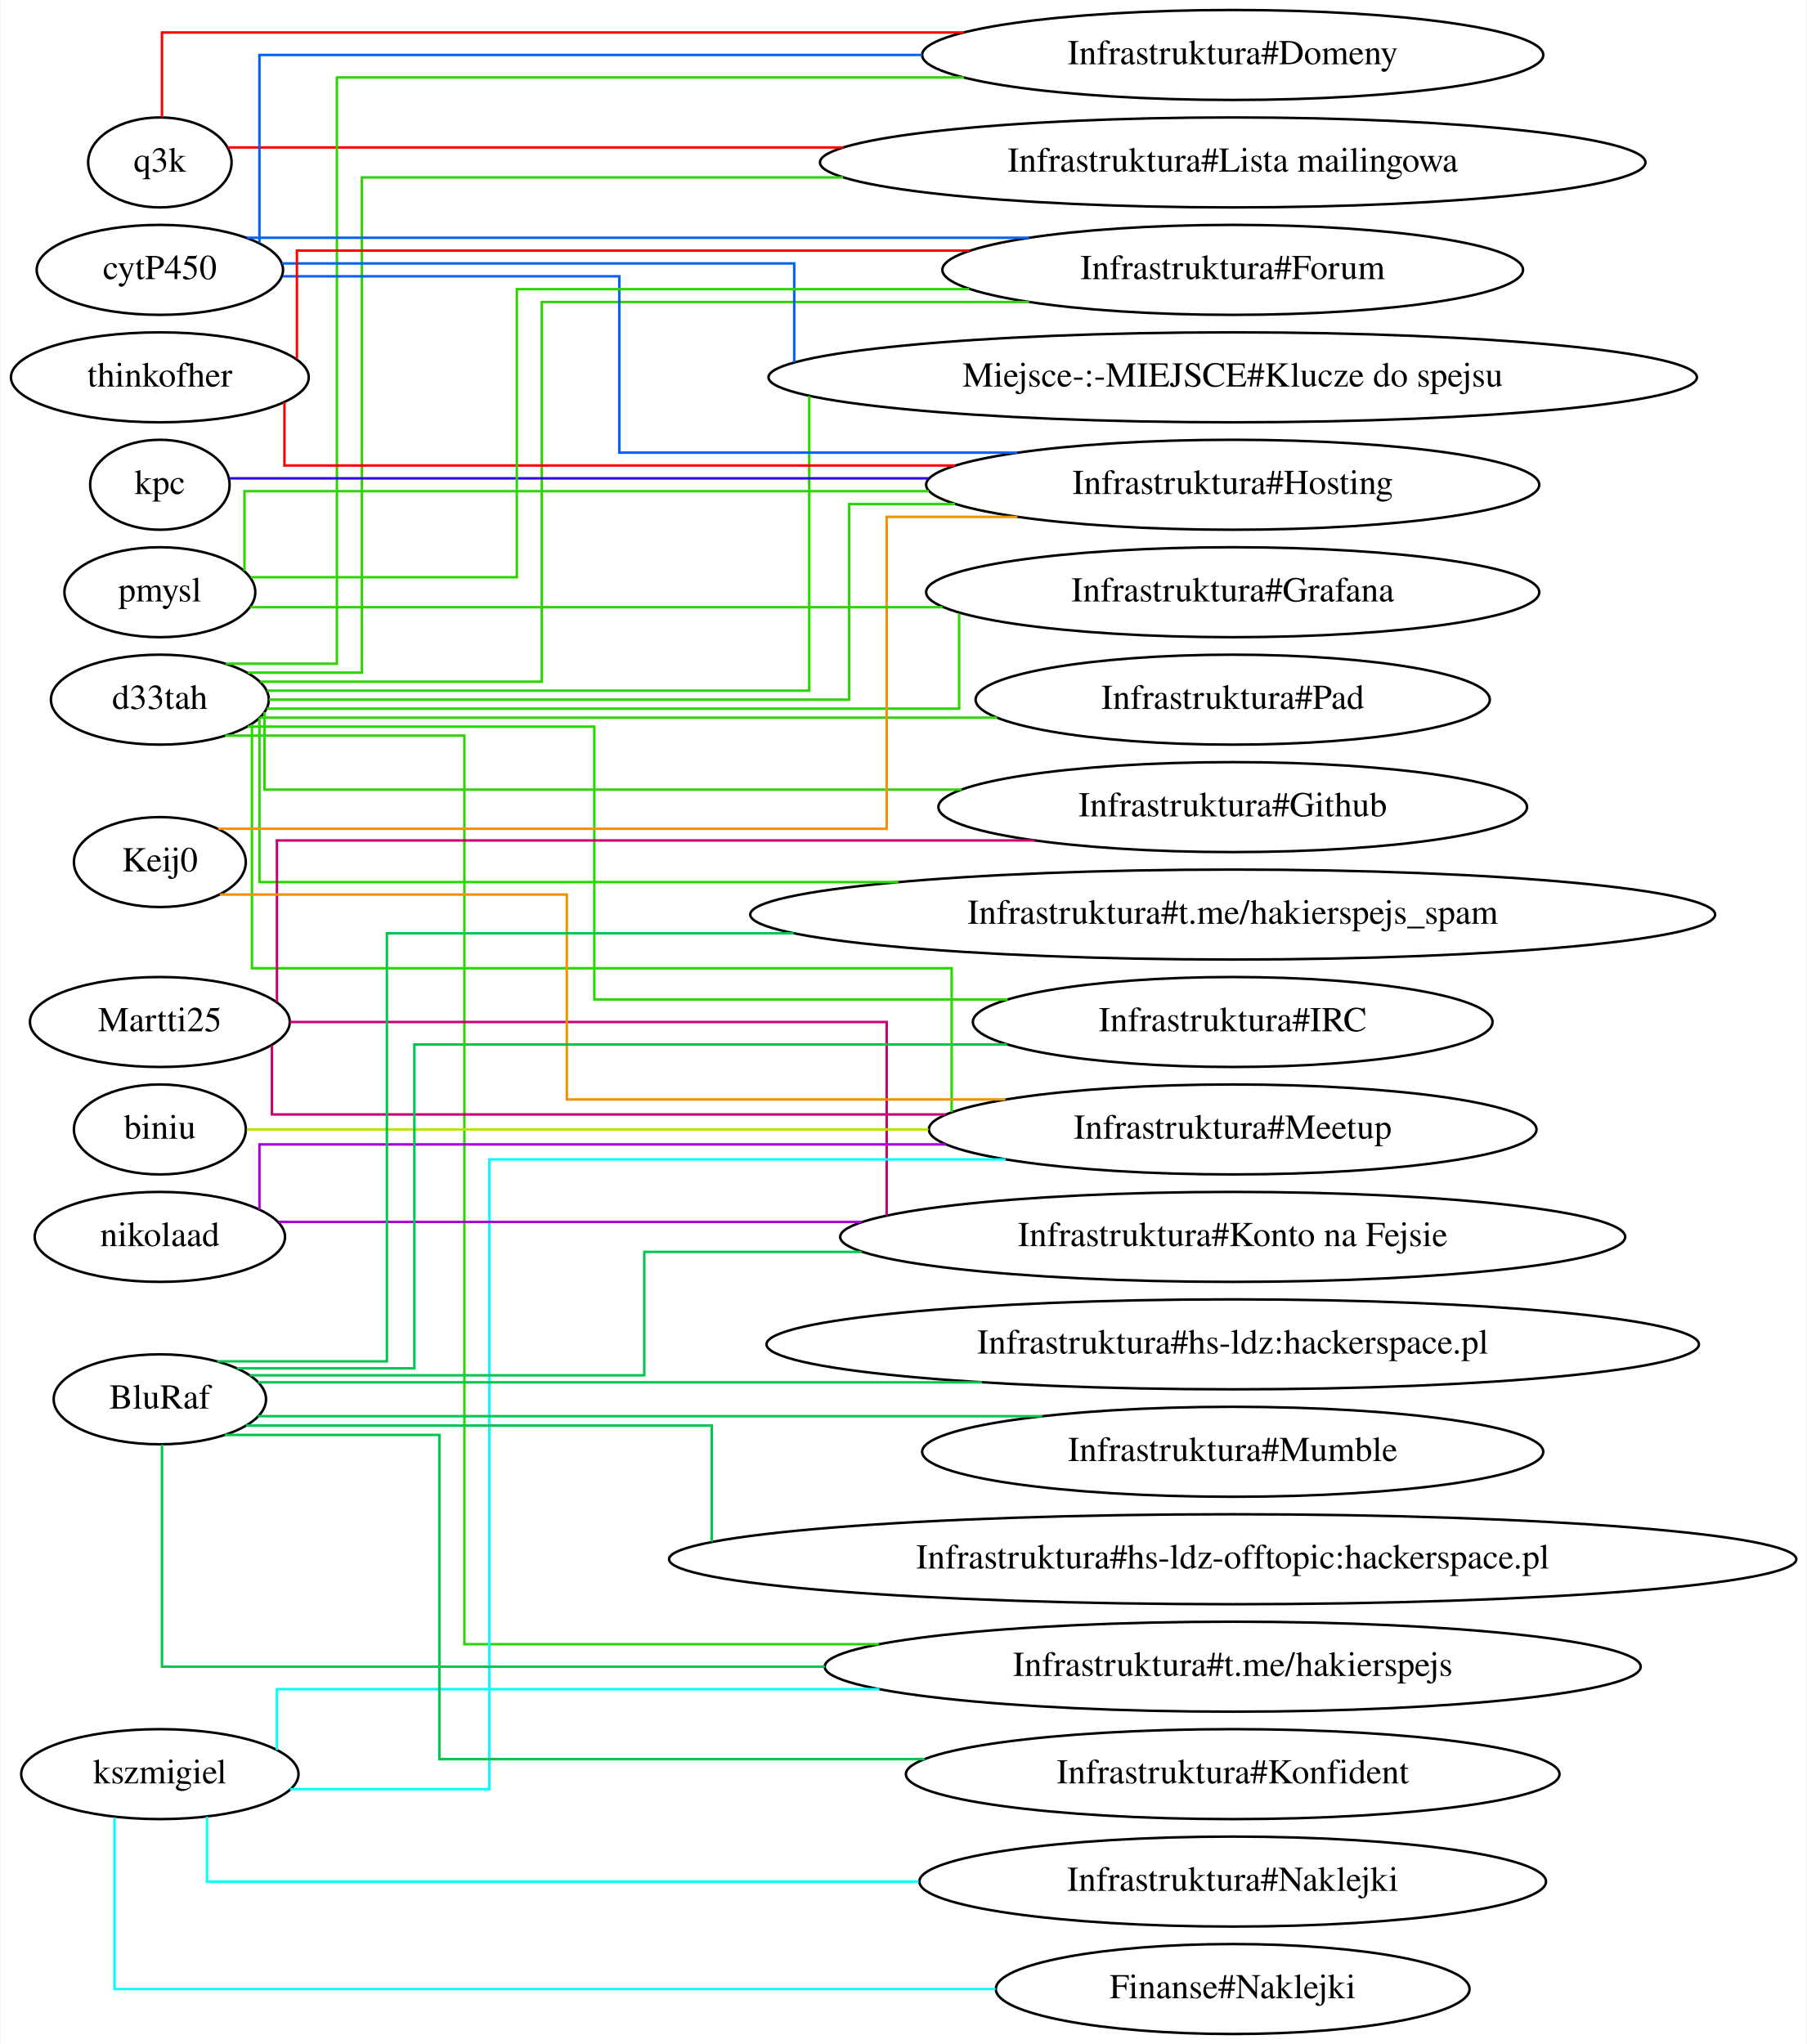
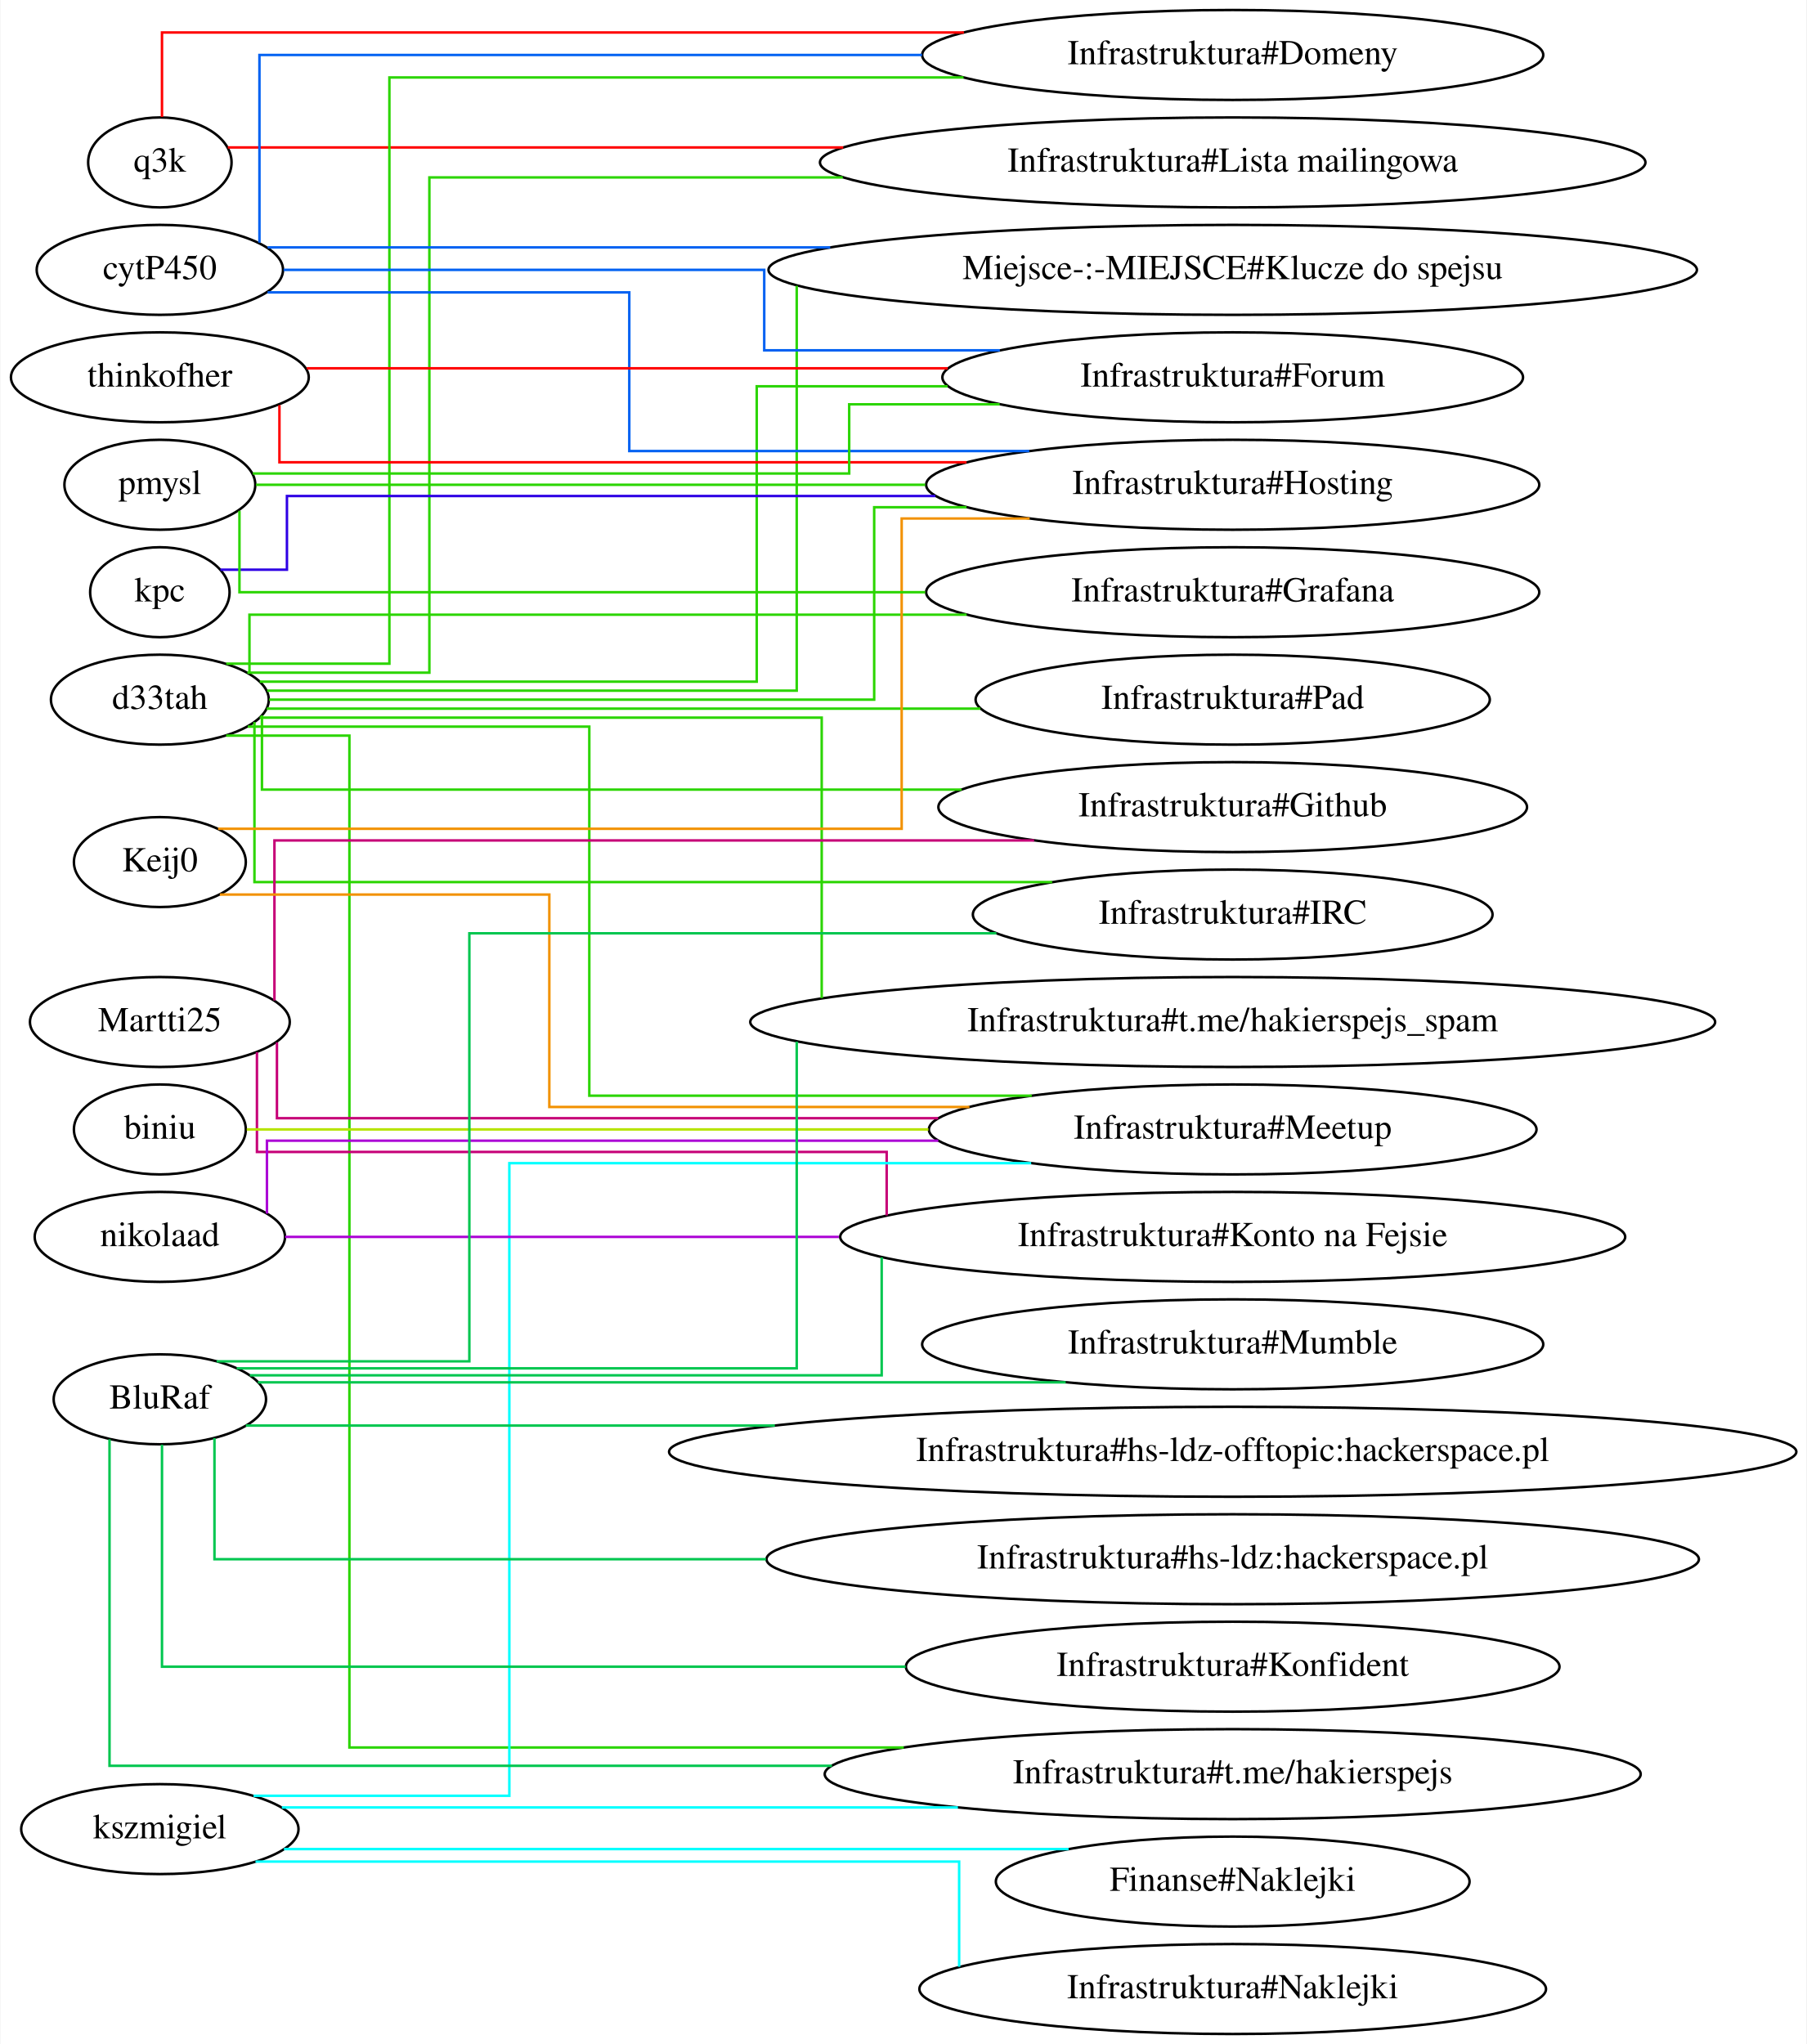
<svg xmlns="http://www.w3.org/2000/svg" width="723pt" height="818pt" viewBox="0.00 0.00 722.65 818.00">
  <g id="graph0" class="graph" transform="scale(1 1) rotate(0) translate(4 814)">
    <polygon fill="#ffffff" stroke="transparent" points="-4,4 -4,-814 718.649,-814 718.649,4 -4,4" />
    <g id="node1" class="node">
      <ellipse fill="none" stroke="#000000" cx="59.795" cy="-749" rx="28.695" ry="18" />
      <text text-anchor="middle" x="59.795" y="-745.3" font-family="Times,serif" font-size="14.00" fill="#000000">q3k</text>
    </g>
    <g id="node2" class="node">
+       <ellipse fill="none" stroke="#000000" cx="489.119" cy="-749" rx="165.171" ry="18" />
+       <text text-anchor="middle" x="489.119" y="-745.3" font-family="Times,serif" font-size="14.00" fill="#000000">Infrastruktura#Lista mailingowa</text>
+     </g>
+     <g id="edge1" class="edge">
+       <path fill="none" stroke="#ff0000" d="M86.977,-755C135.915,-755 242.234,-755 333.265,-755" />
+     </g>
+     <g id="node3" class="node">
      <ellipse fill="none" stroke="#000000" cx="489.119" cy="-792" rx="124.278" ry="18" />
      <text text-anchor="middle" x="489.119" y="-788.3" font-family="Times,serif" font-size="14.00" fill="#000000">Infrastruktura#Domeny</text>
    </g>
-     <g id="edge1" class="edge">
+     <g id="edge2" class="edge">
      <path fill="none" stroke="#ff0000" d="M60.649,-767.187C60.649,-782.182 60.649,-801 60.649,-801 60.649,-801 254.63,-801 381.551,-801" />
-     </g>
-     <g id="node3" class="node">
-       <ellipse fill="none" stroke="#000000" cx="489.119" cy="-749" rx="165.171" ry="18" />
-       <text text-anchor="middle" x="489.119" y="-745.3" font-family="Times,serif" font-size="14.00" fill="#000000">Infrastruktura#Lista mailingowa</text>
-     </g>
-     <g id="edge2" class="edge">
-       <path fill="none" stroke="#ff0000" d="M86.977,-755C135.915,-755 242.234,-755 333.265,-755" />
    </g>
    <g id="node4" class="node">
      <ellipse fill="none" stroke="#000000" cx="59.795" cy="-534" rx="43.592" ry="18" />
      <text text-anchor="middle" x="59.795" y="-530.3" font-family="Times,serif" font-size="14.00" fill="#000000">d33tah</text>
    </g>
+     <g id="edge12" class="edge">
+       <path fill="none" stroke="#2bd500" d="M94.812,-544.8C126.305,-544.8 167.649,-544.8 167.649,-544.8 167.649,-544.8 167.649,-743 167.649,-743 167.649,-743 251.187,-743 333.093,-743" />
+     </g>
+     <g id="edge14" class="edge">
+       <path fill="none" stroke="#2bd500" d="M86.363,-548.4C113.491,-548.4 151.649,-548.4 151.649,-548.4 151.649,-548.4 151.649,-783 151.649,-783 151.649,-783 282.651,-783 381.414,-783" />
+     </g>
+     <g id="node5" class="node">
+       <ellipse fill="none" stroke="#000000" cx="489.119" cy="-706" rx="185.767" ry="18" />
+       <text text-anchor="middle" x="489.119" y="-702.3" font-family="Times,serif" font-size="14.00" fill="#000000">Miejsce-:-MIEJSCE#Klucze do spejsu</text>
+     </g>
+     <g id="edge3" class="edge">
+       <path fill="none" stroke="#2bd500" d="M102.739,-537.6C175.371,-537.6 314.649,-537.6 314.649,-537.6 314.649,-537.6 314.649,-668.844 314.649,-699.604" />
+     </g>
+     <g id="node6" class="node">
+       <ellipse fill="none" stroke="#000000" cx="489.119" cy="-663" rx="116.18" ry="18" />
+       <text text-anchor="middle" x="489.119" y="-659.3" font-family="Times,serif" font-size="14.00" fill="#000000">Infrastruktura#Forum</text>
+     </g>
+     <g id="edge4" class="edge">
+       <path fill="none" stroke="#2bd500" d="M99.774,-541.2C167.77,-541.2 298.649,-541.2 298.649,-541.2 298.649,-541.2 298.649,-659.4 298.649,-659.4 298.649,-659.4 334.458,-659.4 375.023,-659.4" />
+     </g>
+     <g id="node7" class="node">
+       <ellipse fill="none" stroke="#000000" cx="489.119" cy="-534" rx="102.882" ry="18" />
+       <text text-anchor="middle" x="489.119" y="-530.3" font-family="Times,serif" font-size="14.00" fill="#000000">Infrastruktura#Pad</text>
+     </g>
    <g id="edge5" class="edge">
-       <path fill="none" stroke="#2bd500" d="M86.178,-548.4C106.323,-548.4 130.649,-548.4 130.649,-548.4 130.649,-548.4 130.649,-783 130.649,-783 130.649,-783 275.977,-783 381.567,-783" />
-     </g>
-     <g id="edge4" class="edge">
-       <path fill="none" stroke="#2bd500" d="M95.023,-544.8C116.812,-544.8 140.649,-544.8 140.649,-544.8 140.649,-544.8 140.649,-743 140.649,-743 140.649,-743 240.448,-743 333.23,-743" />
-     </g>
-     <g id="node5" class="node">
-       <ellipse fill="none" stroke="#000000" cx="489.119" cy="-405" rx="103.981" ry="18" />
-       <text text-anchor="middle" x="489.119" y="-401.3" font-family="Times,serif" font-size="14.00" fill="#000000">Infrastruktura#IRC</text>
-     </g>
-     <g id="edge3" class="edge">
-       <path fill="none" stroke="#2bd500" d="M94.977,-523.2C145.778,-523.2 233.649,-523.2 233.649,-523.2 233.649,-523.2 233.649,-414 233.649,-414 233.649,-414 325.499,-414 399.05,-414" />
-     </g>
-     <g id="node6" class="node">
+       <path fill="none" stroke="#2bd500" d="M102.53,-530.4C168.597,-530.4 297.37,-530.4 388.093,-530.4" />
+     </g>
+     <g id="node8" class="node">
+       <ellipse fill="none" stroke="#000000" cx="489.119" cy="-448" rx="103.981" ry="18" />
+       <text text-anchor="middle" x="489.119" y="-444.3" font-family="Times,serif" font-size="14.00" fill="#000000">Infrastruktura#IRC</text>
+     </g>
+     <g id="edge6" class="edge">
+       <path fill="none" stroke="#2bd500" d="M97.649,-525.049C97.649,-505.556 97.649,-461 97.649,-461 97.649,-461 303.748,-461 416.861,-461" />
+     </g>
+     <g id="node9" class="node">
+       <ellipse fill="none" stroke="#000000" cx="489.119" cy="-577" rx="122.678" ry="18" />
+       <text text-anchor="middle" x="489.119" y="-573.3" font-family="Times,serif" font-size="14.00" fill="#000000">Infrastruktura#Grafana</text>
+     </g>
+     <g id="edge7" class="edge">
+       <path fill="none" stroke="#2bd500" d="M95.649,-544.386C95.649,-554.385 95.649,-568 95.649,-568 95.649,-568 266.113,-568 382.641,-568" />
+     </g>
+     <g id="node10" class="node">
+       <ellipse fill="none" stroke="#000000" cx="489.119" cy="-362" rx="121.578" ry="18" />
+       <text text-anchor="middle" x="489.119" y="-358.3" font-family="Times,serif" font-size="14.00" fill="#000000">Infrastruktura#Meetup</text>
+     </g>
+     <g id="edge8" class="edge">
+       <path fill="none" stroke="#2bd500" d="M94.987,-523.2C145.265,-523.2 231.649,-523.2 231.649,-523.2 231.649,-523.2 231.649,-375.5 231.649,-375.5 231.649,-375.5 333.169,-375.5 408.713,-375.5" />
+     </g>
+     <g id="node11" class="node">
+       <ellipse fill="none" stroke="#000000" cx="489.119" cy="-104" rx="163.271" ry="18" />
+       <text text-anchor="middle" x="489.119" y="-100.3" font-family="Times,serif" font-size="14.00" fill="#000000">Infrastruktura#t.me/hakierspejs</text>
+     </g>
+     <g id="edge9" class="edge">
+       <path fill="none" stroke="#2bd500" d="M86.325,-519.6C108.199,-519.6 135.649,-519.6 135.649,-519.6 135.649,-519.6 135.649,-114.667 135.649,-114.667 135.649,-114.667 257.004,-114.667 357.5,-114.667" />
+     </g>
+     <g id="node12" class="node">
+       <ellipse fill="none" stroke="#000000" cx="489.119" cy="-620" rx="122.678" ry="18" />
+       <text text-anchor="middle" x="489.119" y="-616.3" font-family="Times,serif" font-size="14.00" fill="#000000">Infrastruktura#Hosting</text>
+     </g>
+     <g id="edge10" class="edge">
+       <path fill="none" stroke="#2bd500" d="M103.521,-534C183.597,-534 345.649,-534 345.649,-534 345.649,-534 345.649,-611 345.649,-611 345.649,-611 361.466,-611 382.596,-611" />
+     </g>
+     <g id="node13" class="node">
+       <ellipse fill="none" stroke="#000000" cx="489.119" cy="-405" rx="193.066" ry="18" />
+       <text text-anchor="middle" x="489.119" y="-401.3" font-family="Times,serif" font-size="14.00" fill="#000000">Infrastruktura#t.me/hakierspejs_spam</text>
+     </g>
+     <g id="edge11" class="edge">
+       <path fill="none" stroke="#2bd500" d="M99.733,-526.8C173.722,-526.8 324.649,-526.8 324.649,-526.8 324.649,-526.8 324.649,-443.271 324.649,-414.557" />
+     </g>
+     <g id="node14" class="node">
      <ellipse fill="none" stroke="#000000" cx="489.119" cy="-491" rx="117.779" ry="18" />
      <text text-anchor="middle" x="489.119" y="-487.3" font-family="Times,serif" font-size="14.00" fill="#000000">Infrastruktura#Github</text>
    </g>
-     <g id="edge6" class="edge">
-       <path fill="none" stroke="#2bd500" d="M101.649,-528.994C101.649,-519.102 101.649,-498 101.649,-498 101.649,-498 266.045,-498 380.672,-498" />
-     </g>
-     <g id="node7" class="node">
-       <ellipse fill="none" stroke="#000000" cx="489.119" cy="-663" rx="185.767" ry="18" />
-       <text text-anchor="middle" x="489.119" y="-659.3" font-family="Times,serif" font-size="14.00" fill="#000000">Miejsce-:-MIEJSCE#Klucze do spejsu</text>
-     </g>
-     <g id="edge7" class="edge">
-       <path fill="none" stroke="#2bd500" d="M102.704,-537.6C176.51,-537.6 319.649,-537.6 319.649,-537.6 319.649,-537.6 319.649,-628.535 319.649,-655.531" />
-     </g>
-     <g id="node8" class="node">
-       <ellipse fill="none" stroke="#000000" cx="489.119" cy="-620" rx="122.678" ry="18" />
-       <text text-anchor="middle" x="489.119" y="-616.3" font-family="Times,serif" font-size="14.00" fill="#000000">Infrastruktura#Hosting</text>
-     </g>
-     <g id="edge8" class="edge">
-       <path fill="none" stroke="#2bd500" d="M103.505,-534C181.288,-534 335.649,-534 335.649,-534 335.649,-534 335.649,-612.286 335.649,-612.286 335.649,-612.286 353.991,-612.286 377.992,-612.286" />
-     </g>
-     <g id="node9" class="node">
-       <ellipse fill="none" stroke="#000000" cx="489.119" cy="-534" rx="102.882" ry="18" />
-       <text text-anchor="middle" x="489.119" y="-530.3" font-family="Times,serif" font-size="14.00" fill="#000000">Infrastruktura#Pad</text>
-     </g>
-     <g id="edge9" class="edge">
-       <path fill="none" stroke="#2bd500" d="M99.799,-526.8C166.62,-526.8 302.684,-526.8 394.901,-526.8" />
-     </g>
-     <g id="node10" class="node">
-       <ellipse fill="none" stroke="#000000" cx="489.119" cy="-577" rx="122.678" ry="18" />
-       <text text-anchor="middle" x="489.119" y="-573.3" font-family="Times,serif" font-size="14.00" fill="#000000">Infrastruktura#Grafana</text>
-     </g>
-     <g id="edge10" class="edge">
-       <path fill="none" stroke="#2bd500" d="M102.6,-530.4C189.757,-530.4 379.649,-530.4 379.649,-530.4 379.649,-530.4 379.649,-555 379.649,-568.453" />
-     </g>
-     <g id="node11" class="node">
-       <ellipse fill="none" stroke="#000000" cx="489.119" cy="-362" rx="121.578" ry="18" />
-       <text text-anchor="middle" x="489.119" y="-358.3" font-family="Times,serif" font-size="14.00" fill="#000000">Infrastruktura#Meetup</text>
-     </g>
-     <g id="edge11" class="edge">
-       <path fill="none" stroke="#2bd500" d="M96.649,-524.079C96.649,-497.467 96.649,-426.5 96.649,-426.5 96.649,-426.5 376.649,-426.5 376.649,-426.5 376.649,-426.5 376.649,-385.542 376.649,-368.903" />
-     </g>
-     <g id="node12" class="node">
-       <ellipse fill="none" stroke="#000000" cx="489.119" cy="-147" rx="163.271" ry="18" />
-       <text text-anchor="middle" x="489.119" y="-143.3" font-family="Times,serif" font-size="14.00" fill="#000000">Infrastruktura#t.me/hakierspejs</text>
-     </g>
-     <g id="edge12" class="edge">
-       <path fill="none" stroke="#2bd500" d="M85.936,-519.6C121.74,-519.6 181.649,-519.6 181.649,-519.6 181.649,-519.6 181.649,-156 181.649,-156 181.649,-156 266.838,-156 347.534,-156" />
-     </g>
-     <g id="node13" class="node">
-       <ellipse fill="none" stroke="#000000" cx="489.119" cy="-706" rx="116.18" ry="18" />
-       <text text-anchor="middle" x="489.119" y="-702.3" font-family="Times,serif" font-size="14.00" fill="#000000">Infrastruktura#Forum</text>
-     </g>
    <g id="edge13" class="edge">
-       <path fill="none" stroke="#2bd500" d="M99.956,-541.2C145.244,-541.2 212.649,-541.2 212.649,-541.2 212.649,-541.2 212.649,-693.143 212.649,-693.143 212.649,-693.143 326.113,-693.143 407.665,-693.143" />
-     </g>
-     <g id="node14" class="node">
-       <ellipse fill="none" stroke="#000000" cx="489.119" cy="-448" rx="193.066" ry="18" />
-       <text text-anchor="middle" x="489.119" y="-444.3" font-family="Times,serif" font-size="14.00" fill="#000000">Infrastruktura#t.me/hakierspejs_spam</text>
-     </g>
-     <g id="edge14" class="edge">
-       <path fill="none" stroke="#2bd500" d="M99.649,-526.734C99.649,-508.269 99.649,-461 99.649,-461 99.649,-461 242.656,-461 355.358,-461" />
+       <path fill="none" stroke="#2bd500" d="M100.649,-527.729C100.649,-517.415 100.649,-498 100.649,-498 100.649,-498 265.716,-498 380.651,-498" />
    </g>
    <g id="node15" class="node">
      <ellipse fill="none" stroke="#000000" cx="59.795" cy="-706" rx="49.291" ry="18" />
      <text text-anchor="middle" x="59.795" y="-702.3" font-family="Times,serif" font-size="14.00" fill="#000000">cytP450</text>
    </g>
+     <g id="edge18" class="edge">
+       <path fill="none" stroke="#0061f2" d="M99.649,-716.892C99.649,-740.033 99.649,-792 99.649,-792 99.649,-792 250.837,-792 364.818,-792" />
+     </g>
    <g id="edge15" class="edge">
-       <path fill="none" stroke="#0061f2" d="M99.649,-716.892C99.649,-740.033 99.649,-792 99.649,-792 99.649,-792 250.837,-792 364.818,-792" />
+       <path fill="none" stroke="#0061f2" d="M102.926,-715C155.447,-715 247.173,-715 328.053,-715" />
    </g>
    <g id="edge16" class="edge">
-       <path fill="none" stroke="#0061f2" d="M108.74,-708.571C182.508,-708.571 313.649,-708.571 313.649,-708.571 313.649,-708.571 313.649,-681.31 313.649,-668.958" />
-     </g>
-     <g id="edge18" class="edge">
-       <path fill="none" stroke="#0061f2" d="M109.064,-703.429C163.524,-703.429 243.649,-703.429 243.649,-703.429 243.649,-703.429 243.649,-632.857 243.649,-632.857 243.649,-632.857 332.191,-632.857 402.921,-632.857" />
+       <path fill="none" stroke="#0061f2" d="M109.321,-706C180.079,-706 301.649,-706 301.649,-706 301.649,-706 301.649,-673.8 301.649,-673.8 301.649,-673.8 348.884,-673.8 395.934,-673.8" />
    </g>
    <g id="edge17" class="edge">
-       <path fill="none" stroke="#0061f2" d="M94.564,-718.857C162.237,-718.857 313.265,-718.857 407.6,-718.857" />
+       <path fill="none" stroke="#0061f2" d="M102.892,-697C158.353,-697 247.649,-697 247.649,-697 247.649,-697 247.649,-633.5 247.649,-633.5 247.649,-633.5 337.604,-633.5 407.705,-633.5" />
    </g>
    <g id="node16" class="node">
      <ellipse fill="none" stroke="#000000" cx="59.795" cy="-405" rx="51.991" ry="18" />
      <text text-anchor="middle" x="59.795" y="-401.3" font-family="Times,serif" font-size="14.00" fill="#000000">Martti25</text>
    </g>
    <g id="edge19" class="edge">
-       <path fill="none" stroke="#c60077" d="M106.649,-413.054C106.649,-431.974 106.649,-477.667 106.649,-477.667 106.649,-477.667 297.844,-477.667 409.871,-477.667" />
+       <path fill="none" stroke="#c60077" d="M106.649,-396.835C106.649,-385.534 106.649,-366.5 106.649,-366.5 106.649,-366.5 258.866,-366.5 371.245,-366.5" />
    </g>
    <g id="edge20" class="edge">
-       <path fill="none" stroke="#c60077" d="M104.649,-395.663C104.649,-384.702 104.649,-368 104.649,-368 104.649,-368 260.996,-368 374.286,-368" />
+       <path fill="none" stroke="#c60077" d="M105.649,-413.621C105.649,-432.87 105.649,-477.667 105.649,-477.667 105.649,-477.667 297.343,-477.667 409.664,-477.667" />
    </g>
    <g id="node17" class="node">
      <ellipse fill="none" stroke="#000000" cx="489.119" cy="-319" rx="157.072" ry="18" />
      <text text-anchor="middle" x="489.119" y="-315.3" font-family="Times,serif" font-size="14.00" fill="#000000">Infrastruktura#Konto na Fejsie</text>
    </g>
    <g id="edge21" class="edge">
-       <path fill="none" stroke="#c60077" d="M111.794,-405C195.454,-405 350.649,-405 350.649,-405 350.649,-405 350.649,-349.313 350.649,-327.56" />
+       <path fill="none" stroke="#c60077" d="M98.649,-392.94C98.649,-377.578 98.649,-353 98.649,-353 98.649,-353 350.649,-353 350.649,-353 350.649,-353 350.649,-337.652 350.649,-327.58" />
    </g>
    <g id="node18" class="node">
      <ellipse fill="none" stroke="#000000" cx="59.795" cy="-362" rx="34.394" ry="18" />
      <text text-anchor="middle" x="59.795" y="-358.3" font-family="Times,serif" font-size="14.00" fill="#000000">biniu</text>
    </g>
    <g id="edge22" class="edge">
      <path fill="none" stroke="#b6e400" d="M94.564,-362C153.254,-362 274.638,-362 367.364,-362" />
    </g>
    <g id="node19" class="node">
-       <ellipse fill="none" stroke="#000000" cx="59.795" cy="-104" rx="55.491" ry="18" />
-       <text text-anchor="middle" x="59.795" y="-100.3" font-family="Times,serif" font-size="14.00" fill="#000000">kszmigiel</text>
+       <ellipse fill="none" stroke="#000000" cx="59.795" cy="-82" rx="55.491" ry="18" />
+       <text text-anchor="middle" x="59.795" y="-78.3" font-family="Times,serif" font-size="14.00" fill="#000000">kszmigiel</text>
+     </g>
+     <g id="edge24" class="edge">
+       <path fill="none" stroke="#00ffff" d="M97.273,-95.333C138.7,-95.333 199.649,-95.333 199.649,-95.333 199.649,-95.333 199.649,-348.5 199.649,-348.5 199.649,-348.5 322.834,-348.5 408.486,-348.5" />
+     </g>
+     <g id="edge26" class="edge">
+       <path fill="none" stroke="#00ffff" d="M108.626,-90.667C174.009,-90.667 291.874,-90.667 379.156,-90.667" />
+     </g>
+     <g id="node20" class="node">
+       <ellipse fill="none" stroke="#000000" cx="489.119" cy="-18" rx="125.378" ry="18" />
+       <text text-anchor="middle" x="489.119" y="-14.3" font-family="Times,serif" font-size="14.00" fill="#000000">Infrastruktura#Naklejki</text>
+     </g>
+     <g id="edge23" class="edge">
+       <path fill="none" stroke="#00ffff" d="M98.059,-69C182.959,-69 379.649,-69 379.649,-69 379.649,-69 379.649,-41.495 379.649,-26.884" />
+     </g>
+     <g id="node21" class="node">
+       <ellipse fill="none" stroke="#000000" cx="489.119" cy="-61" rx="94.783" ry="18" />
+       <text text-anchor="middle" x="489.119" y="-57.3" font-family="Times,serif" font-size="14.00" fill="#000000">Finanse#Naklejki</text>
    </g>
    <g id="edge25" class="edge">
-       <path fill="none" stroke="#00ffff" d="M111.907,-98C148.763,-98 191.649,-98 191.649,-98 191.649,-98 191.649,-350 191.649,-350 191.649,-350 310.772,-350 398.252,-350" />
-     </g>
-     <g id="edge24" class="edge">
-       <path fill="none" stroke="#00ffff" d="M106.649,-113.652C106.649,-123.704 106.649,-138 106.649,-138 106.649,-138 238.837,-138 347.788,-138" />
-     </g>
-     <g id="node20" class="node">
-       <ellipse fill="none" stroke="#000000" cx="489.119" cy="-18" rx="94.783" ry="18" />
-       <text text-anchor="middle" x="489.119" y="-14.3" font-family="Times,serif" font-size="14.00" fill="#000000">Finanse#Naklejki</text>
-     </g>
-     <g id="edge23" class="edge">
-       <path fill="none" stroke="#00ffff" d="M41.649,-86.597C41.649,-61.467 41.649,-18 41.649,-18 41.649,-18 262.872,-18 394.223,-18" />
-     </g>
-     <g id="node21" class="node">
-       <ellipse fill="none" stroke="#000000" cx="489.119" cy="-61" rx="125.378" ry="18" />
-       <text text-anchor="middle" x="489.119" y="-57.3" font-family="Times,serif" font-size="14.00" fill="#000000">Infrastruktura#Naklejki</text>
-     </g>
-     <g id="edge26" class="edge">
-       <path fill="none" stroke="#00ffff" d="M78.649,-87.005C78.649,-74.986 78.649,-61 78.649,-61 78.649,-61 242.769,-61 363.455,-61" />
+       <path fill="none" stroke="#00ffff" d="M109.463,-74C187.048,-74 337.043,-74 423.458,-74" />
    </g>
    <g id="node22" class="node">
      <ellipse fill="none" stroke="#000000" cx="59.795" cy="-319" rx="50.091" ry="18" />
      <text text-anchor="middle" x="59.795" y="-315.3" font-family="Times,serif" font-size="14.00" fill="#000000">nikolaad</text>
    </g>
    <g id="edge27" class="edge">
-       <path fill="none" stroke="#ab00d5" d="M99.649,-329.901C99.649,-340.815 99.649,-356 99.649,-356 99.649,-356 259.488,-356 374.372,-356" />
+       <path fill="none" stroke="#ab00d5" d="M102.649,-328.32C102.649,-339.714 102.649,-357.5 102.649,-357.5 102.649,-357.5 257.651,-357.5 371.329,-357.5" />
    </g>
    <g id="edge28" class="edge">
-       <path fill="none" stroke="#ab00d5" d="M107.38,-325C163.379,-325 259.078,-325 340.644,-325" />
+       <path fill="none" stroke="#ab00d5" d="M109.884,-319C164.076,-319 253.241,-319 331.5,-319" />
    </g>
    <g id="node23" class="node">
      <ellipse fill="none" stroke="#000000" cx="59.795" cy="-469" rx="34.394" ry="18" />
      <text text-anchor="middle" x="59.795" y="-465.3" font-family="Times,serif" font-size="14.00" fill="#000000">Keij0</text>
    </g>
+     <g id="edge29" class="edge">
+       <path fill="none" stroke="#f29100" d="M83.805,-456C127.524,-456 215.649,-456 215.649,-456 215.649,-456 215.649,-371 215.649,-371 215.649,-371 306.742,-371 383.78,-371" />
+     </g>
    <g id="edge30" class="edge">
-       <path fill="none" stroke="#f29100" d="M83.105,-482.333C152.124,-482.333 350.649,-482.333 350.649,-482.333 350.649,-482.333 350.649,-607.143 350.649,-607.143 350.649,-607.143 374.84,-607.143 402.999,-607.143" />
-     </g>
-     <g id="edge29" class="edge">
-       <path fill="none" stroke="#f29100" d="M83.825,-456C129.125,-456 222.649,-456 222.649,-456 222.649,-456 222.649,-374 222.649,-374 222.649,-374 320.966,-374 398.161,-374" />
+       <path fill="none" stroke="#f29100" d="M83.088,-482.333C153.069,-482.333 356.649,-482.333 356.649,-482.333 356.649,-482.333 356.649,-606.5 356.649,-606.5 356.649,-606.5 380.445,-606.5 407.866,-606.5" />
    </g>
    <g id="node24" class="node">
      <ellipse fill="none" stroke="#000000" cx="59.795" cy="-254" rx="42.494" ry="18" />
      <text text-anchor="middle" x="59.795" y="-250.3" font-family="Times,serif" font-size="14.00" fill="#000000">BluRaf</text>
    </g>
+     <g id="edge33" class="edge">
+       <path fill="none" stroke="#00c64f" d="M82.512,-269.2C118.267,-269.2 183.649,-269.2 183.649,-269.2 183.649,-269.2 183.649,-440.5 183.649,-440.5 183.649,-440.5 304.845,-440.5 394.559,-440.5" />
+     </g>
+     <g id="edge35" class="edge">
+       <path fill="none" stroke="#00c64f" d="M39.649,-238.025C39.649,-200.012 39.649,-107.333 39.649,-107.333 39.649,-107.333 199.673,-107.333 328.754,-107.333" />
+     </g>
+     <g id="edge37" class="edge">
+       <path fill="none" stroke="#00c64f" d="M90.536,-266.4C158.32,-266.4 314.649,-266.4 314.649,-266.4 314.649,-266.4 314.649,-367.831 314.649,-397.151" />
+     </g>
+     <g id="edge32" class="edge">
+       <path fill="none" stroke="#00c64f" d="M95.794,-263.6C173.227,-263.6 348.649,-263.6 348.649,-263.6 348.649,-263.6 348.649,-295.415 348.649,-310.825" />
+     </g>
+     <g id="node25" class="node">
+       <ellipse fill="none" stroke="#000000" cx="489.119" cy="-190" rx="186.567" ry="18" />
+       <text text-anchor="middle" x="489.119" y="-186.3" font-family="Times,serif" font-size="14.00" fill="#000000">Infrastruktura#hs-ldz:hackerspace.pl</text>
+     </g>
    <g id="edge31" class="edge">
-       <path fill="none" stroke="#00c64f" d="M90.631,-266.4C120.609,-266.4 161.649,-266.4 161.649,-266.4 161.649,-266.4 161.649,-396 161.649,-396 161.649,-396 301.841,-396 398.77,-396" />
+       <path fill="none" stroke="#00c64f" d="M81.649,-238.507C81.649,-219.566 81.649,-190 81.649,-190 81.649,-190 195.173,-190 302.378,-190" />
+     </g>
+     <g id="node26" class="node">
+       <ellipse fill="none" stroke="#000000" cx="489.119" cy="-147" rx="130.777" ry="18" />
+       <text text-anchor="middle" x="489.119" y="-143.3" font-family="Times,serif" font-size="14.00" fill="#000000">Infrastruktura#Konfident</text>
+     </g>
+     <g id="edge34" class="edge">
+       <path fill="none" stroke="#00c64f" d="M60.649,-235.849C60.649,-205.321 60.649,-147 60.649,-147 60.649,-147 232.231,-147 358.236,-147" />
+     </g>
+     <g id="node27" class="node">
+       <ellipse fill="none" stroke="#000000" cx="489.119" cy="-276" rx="124.278" ry="18" />
+       <text text-anchor="middle" x="489.119" y="-272.3" font-family="Times,serif" font-size="14.00" fill="#000000">Infrastruktura#Mumble</text>
    </g>
    <g id="edge36" class="edge">
-       <path fill="none" stroke="#00c64f" d="M60.649,-235.849C60.649,-205.321 60.649,-147 60.649,-147 60.649,-147 204.826,-147 325.911,-147" />
+       <path fill="none" stroke="#00c64f" d="M99.032,-260.8C172.517,-260.8 331.633,-260.8 422.305,-260.8" />
+     </g>
+     <g id="node28" class="node">
+       <ellipse fill="none" stroke="#000000" cx="489.119" cy="-233" rx="225.56" ry="18" />
+       <text text-anchor="middle" x="489.119" y="-229.3" font-family="Times,serif" font-size="14.00" fill="#000000">Infrastruktura#hs-ldz-offtopic:hackerspace.pl</text>
    </g>
    <g id="edge38" class="edge">
-       <path fill="none" stroke="#00c64f" d="M82.721,-269.2C109.636,-269.2 150.649,-269.2 150.649,-269.2 150.649,-269.2 150.649,-440.5 150.649,-440.5 150.649,-440.5 231.024,-440.5 313.44,-440.5" />
-     </g>
-     <g id="edge37" class="edge">
-       <path fill="none" stroke="#00c64f" d="M95.803,-263.6C151.864,-263.6 253.649,-263.6 253.649,-263.6 253.649,-263.6 253.649,-313 253.649,-313 253.649,-313 293.64,-313 340.661,-313" />
-     </g>
-     <g id="node25" class="node">
-       <ellipse fill="none" stroke="#000000" cx="489.119" cy="-276" rx="186.567" ry="18" />
-       <text text-anchor="middle" x="489.119" y="-272.3" font-family="Times,serif" font-size="14.00" fill="#000000">Infrastruktura#hs-ldz:hackerspace.pl</text>
-     </g>
-     <g id="edge32" class="edge">
-       <path fill="none" stroke="#00c64f" d="M99.032,-260.8C164.134,-260.8 296.442,-260.8 388.829,-260.8" />
-     </g>
-     <g id="node26" class="node">
-       <ellipse fill="none" stroke="#000000" cx="489.119" cy="-233" rx="124.278" ry="18" />
-       <text text-anchor="middle" x="489.119" y="-229.3" font-family="Times,serif" font-size="14.00" fill="#000000">Infrastruktura#Mumble</text>
-     </g>
-     <g id="edge33" class="edge">
-       <path fill="none" stroke="#00c64f" d="M99.032,-247.25C170.033,-247.25 320.973,-247.25 412.882,-247.25" />
-     </g>
-     <g id="node27" class="node">
-       <ellipse fill="none" stroke="#000000" cx="489.119" cy="-190" rx="225.56" ry="18" />
-       <text text-anchor="middle" x="489.119" y="-186.3" font-family="Times,serif" font-size="14.00" fill="#000000">Infrastruktura#hs-ldz-offtopic:hackerspace.pl</text>
-     </g>
-     <g id="edge34" class="edge">
-       <path fill="none" stroke="#00c64f" d="M94.303,-243.5C156.419,-243.5 280.649,-243.5 280.649,-243.5 280.649,-243.5 280.649,-211.496 280.649,-196.994" />
-     </g>
-     <g id="node28" class="node">
-       <ellipse fill="none" stroke="#000000" cx="489.119" cy="-104" rx="130.777" ry="18" />
-       <text text-anchor="middle" x="489.119" y="-100.3" font-family="Times,serif" font-size="14.00" fill="#000000">Infrastruktura#Konfident</text>
-     </g>
-     <g id="edge35" class="edge">
-       <path fill="none" stroke="#00c64f" d="M85.738,-239.75C118.781,-239.75 171.649,-239.75 171.649,-239.75 171.649,-239.75 171.649,-110 171.649,-110 171.649,-110 276.684,-110 365.923,-110" />
+       <path fill="none" stroke="#00c64f" d="M94.202,-243.5C140.465,-243.5 226.147,-243.5 305.908,-243.5" />
    </g>
    <g id="node29" class="node">
-       <ellipse fill="none" stroke="#000000" cx="59.795" cy="-620" rx="27.895" ry="18" />
-       <text text-anchor="middle" x="59.795" y="-616.3" font-family="Times,serif" font-size="14.00" fill="#000000">kpc</text>
+       <ellipse fill="none" stroke="#000000" cx="59.795" cy="-577" rx="27.895" ry="18" />
+       <text text-anchor="middle" x="59.795" y="-573.3" font-family="Times,serif" font-size="14.00" fill="#000000">kpc</text>
    </g>
    <g id="edge39" class="edge">
-       <path fill="none" stroke="#2e00e4" d="M87.633,-622.571C143.191,-622.571 270.781,-622.571 367.325,-622.571" />
+       <path fill="none" stroke="#2e00e4" d="M84.031,-586C97.129,-586 110.649,-586 110.649,-586 110.649,-586 110.649,-615.5 110.649,-615.5 110.649,-615.5 259.183,-615.5 370.148,-615.5" />
    </g>
    <g id="node30" class="node">
      <ellipse fill="none" stroke="#000000" cx="59.795" cy="-663" rx="59.59" ry="18" />
      <text text-anchor="middle" x="59.795" y="-659.3" font-family="Times,serif" font-size="14.00" fill="#000000">thinkofher</text>
    </g>
+     <g id="edge40" class="edge">
+       <path fill="none" stroke="#ff0000" d="M118.59,-666.6C184.385,-666.6 292.566,-666.6 375.095,-666.6" />
+     </g>
    <g id="edge41" class="edge">
-       <path fill="none" stroke="#ff0000" d="M109.649,-652.983C109.649,-642.551 109.649,-627.714 109.649,-627.714 109.649,-627.714 266.097,-627.714 378.085,-627.714" />
-     </g>
-     <g id="edge40" class="edge">
-       <path fill="none" stroke="#ff0000" d="M114.649,-670.483C114.649,-684.59 114.649,-713.714 114.649,-713.714 114.649,-713.714 273.053,-713.714 383.812,-713.714" />
+       <path fill="none" stroke="#ff0000" d="M107.649,-651.867C107.649,-641.951 107.649,-629 107.649,-629 107.649,-629 269.742,-629 382.605,-629" />
    </g>
    <g id="node31" class="node">
-       <ellipse fill="none" stroke="#000000" cx="59.795" cy="-577" rx="38.194" ry="18" />
-       <text text-anchor="middle" x="59.795" y="-573.3" font-family="Times,serif" font-size="14.00" fill="#000000">pmysl</text>
+       <ellipse fill="none" stroke="#000000" cx="59.795" cy="-620" rx="38.194" ry="18" />
+       <text text-anchor="middle" x="59.795" y="-616.3" font-family="Times,serif" font-size="14.00" fill="#000000">pmysl</text>
+     </g>
+     <g id="edge42" class="edge">
+       <path fill="none" stroke="#2bd500" d="M96.998,-624.5C172.294,-624.5 335.649,-624.5 335.649,-624.5 335.649,-624.5 335.649,-652.2 335.649,-652.2 335.649,-652.2 363.728,-652.2 395.864,-652.2" />
    </g>
    <g id="edge44" class="edge">
-       <path fill="none" stroke="#2bd500" d="M93.649,-585.574C93.649,-597.441 93.649,-617.429 93.649,-617.429 93.649,-617.429 251.284,-617.429 367.508,-617.429" />
-     </g>
-     <g id="edge42" class="edge">
-       <path fill="none" stroke="#2bd500" d="M96.029,-571C156.474,-571 280.38,-571 373.012,-571" />
+       <path fill="none" stroke="#2bd500" d="M91.649,-609.591C91.649,-596.865 91.649,-577 91.649,-577 91.649,-577 249.346,-577 366.079,-577" />
    </g>
    <g id="edge43" class="edge">
-       <path fill="none" stroke="#2bd500" d="M96.213,-583C138.537,-583 202.649,-583 202.649,-583 202.649,-583 202.649,-698.286 202.649,-698.286 202.649,-698.286 301.987,-698.286 383.669,-698.286" />
+       <path fill="none" stroke="#2bd500" d="M98.272,-620C157.959,-620 275.422,-620 366.063,-620" />
    </g>
  </g>
</svg>
